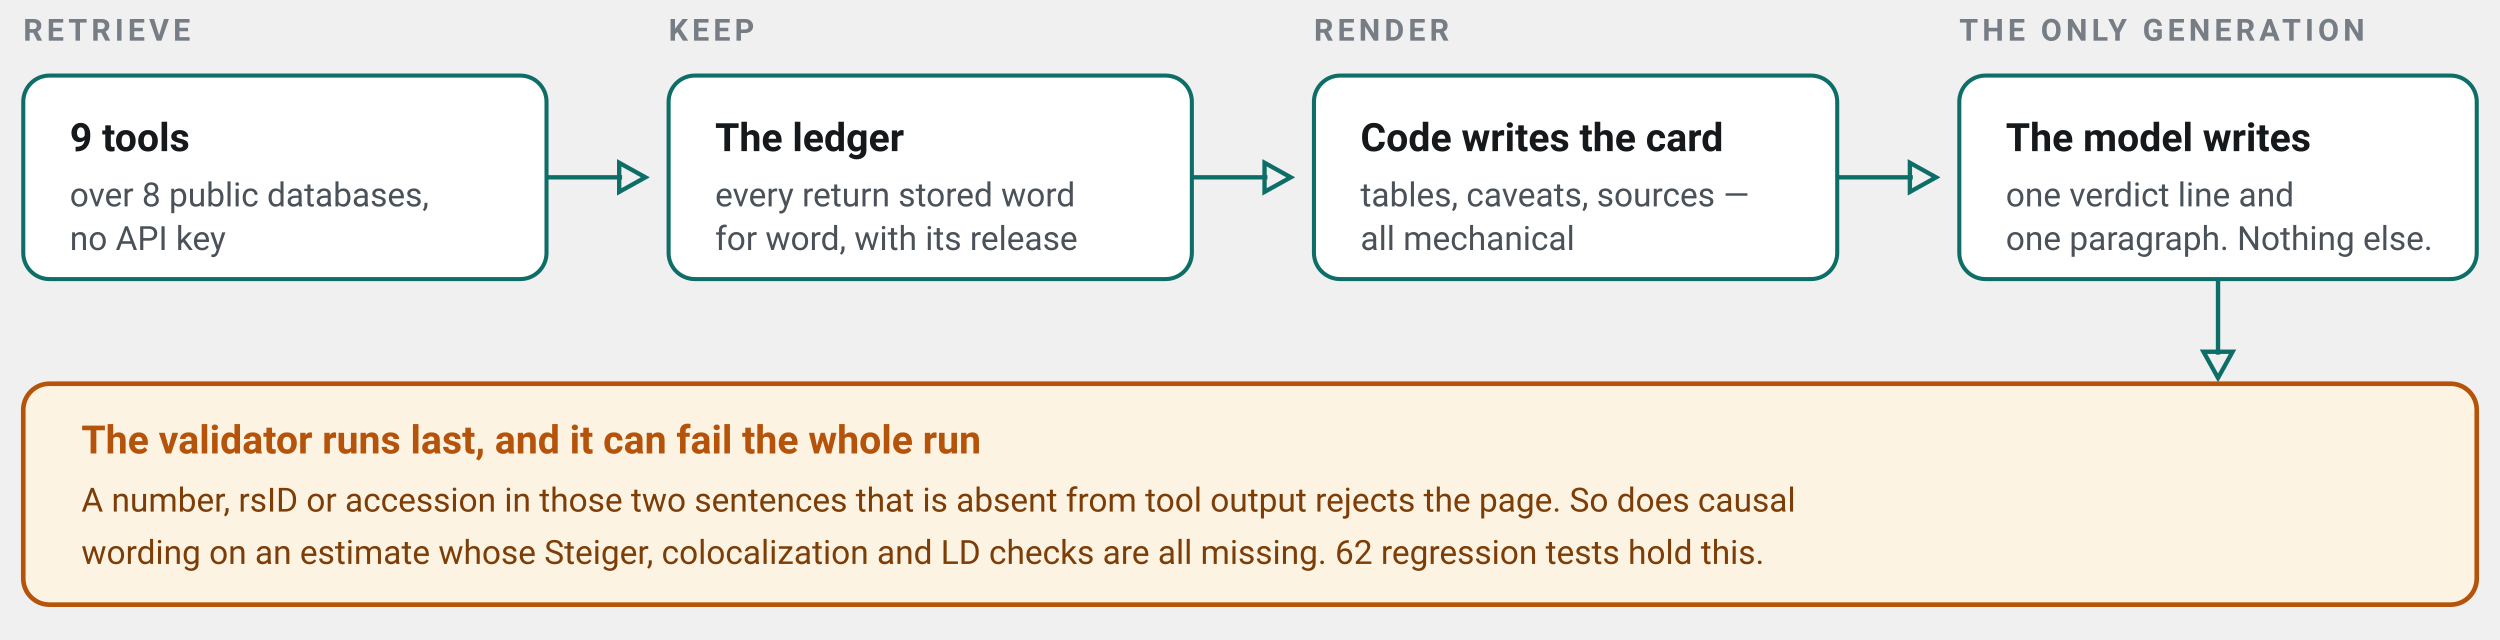
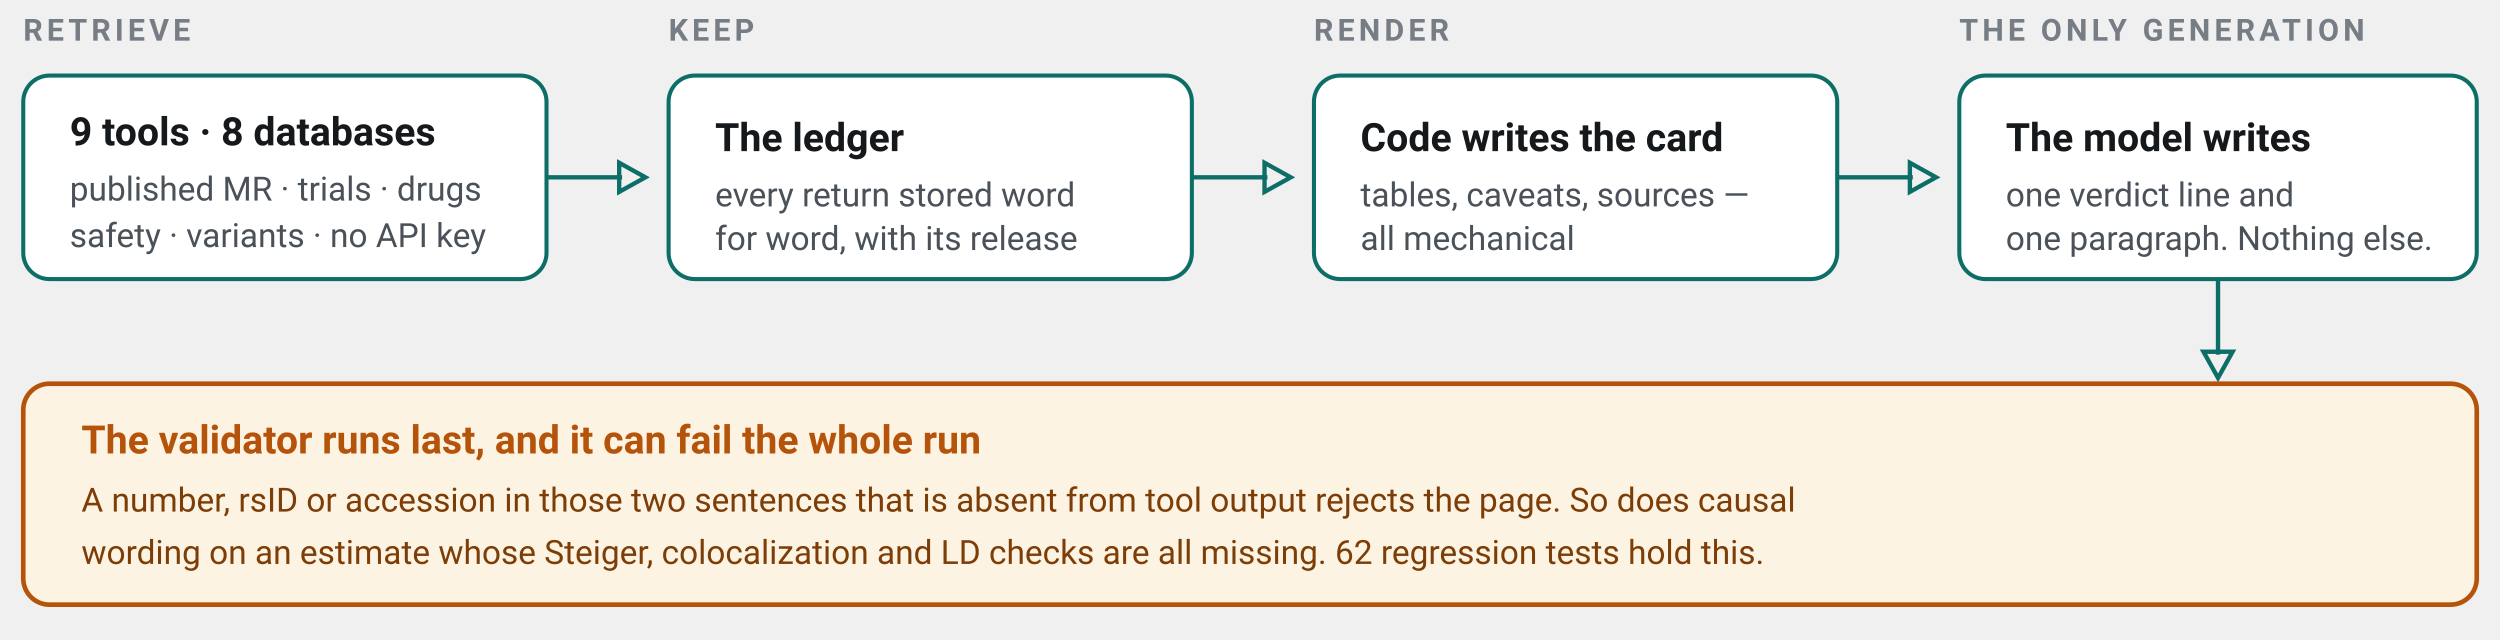
<svg xmlns="http://www.w3.org/2000/svg" viewBox="0 0 860 220" width="860" height="220" role="img" aria-label="The pipeline: nine tools over eight public databases feed a ledger that stores every return verbatim; code renders the card from the ledger; the model writes only a verdict line and one paragraph; a validator fails the whole run if either contains anything absent from tool output.">
  <style>
    .t   { font-family: ui-sans-serif, system-ui, -apple-system, "Segoe UI", Roboto, sans-serif; }
    .box { fill: #ffffff; stroke: #0d6e68; stroke-width: 1.4; }
    .lbl { fill: #16191c; font-size: 13.5px; font-weight: 600; }
    .sub { fill: #4a5158; font-size: 11.5px; }
    .arw { stroke: #0d6e68; stroke-width: 1.5; fill: none; }
    .hd  { fill: #767d85; font-size: 10.5px; font-weight: 700; letter-spacing: 1.4px; }
    .gate      { fill: #fdf3e3; stroke: #b45309; stroke-width: 1.6; }
    .gate-lbl  { fill: #b45309; font-size: 13.5px; font-weight: 700; }
    .gate-sub  { fill: #7c3d07; font-size: 11.5px; }
    @media (prefers-color-scheme: dark) {
      .box { fill: #161a1d; stroke: #5fb9b2; }
      .lbl { fill: #e9e8e4; }
      .sub { fill: #adb4ba; }
      .arw { stroke: #5fb9b2; }
      .hd  { fill: #828a92; }
      .gate     { fill: #2c2115; stroke: #e0a760; }
      .gate-lbl { fill: #e0a760; }
      .gate-sub { fill: #d4b184; }
    }
  </style>
  <text class="t hd" x="8" y="14">RETRIEVE</text>
  <rect class="box" x="8" y="26" width="180" height="70" rx="9" />
-   <text class="t lbl" x="24" y="52">9 tools</text>
-   <text class="t sub" x="24" y="71">over 8 public databases,</text>
-   <text class="t sub" x="24" y="86">no API key</text>
+   <text class="t lbl" x="24" y="50">9 tools · 8 databases</text>
+   <text class="t sub" x="24" y="69">published MR · trials · drugs</text>
+   <text class="t sub" x="24" y="85">safety · variants · no API key</text>
  <path class="arw" d="M188 61 L214 61" />
  <path class="arw" d="M222 61 l-9 -5 v10 z" fill="#0d6e68" stroke="none" />
  <text class="t hd" x="230" y="14">KEEP</text>
  <rect class="box" x="230" y="26" width="180" height="70" rx="9" />
  <text class="t lbl" x="246" y="52">The ledger</text>
  <text class="t sub" x="246" y="71">every return stored word</text>
  <text class="t sub" x="246" y="86">for word, with its release</text>
  <path class="arw" d="M410 61 L436 61" />
  <path class="arw" d="M444 61 l-9 -5 v10 z" fill="#0d6e68" stroke="none" />
  <text class="t hd" x="452" y="14">RENDER</text>
  <rect class="box" x="452" y="26" width="180" height="70" rx="9" />
  <text class="t lbl" x="468" y="52">Code writes the card</text>
  <text class="t sub" x="468" y="71">tables, caveats, sources —</text>
  <text class="t sub" x="468" y="86">all mechanical</text>
  <path class="arw" d="M632 61 L658 61" />
  <path class="arw" d="M666 61 l-9 -5 v10 z" fill="#0d6e68" stroke="none" />
  <text class="t hd" x="674" y="14">THE ONLY GENERATION</text>
  <rect class="box" x="674" y="26" width="178" height="70" rx="9" />
  <text class="t lbl" x="690" y="52">The model writes</text>
  <text class="t sub" x="690" y="71">one verdict line and</text>
  <text class="t sub" x="690" y="86">one paragraph. Nothing else.</text>
  <path class="arw" d="M763 96 L763 122" />
  <path class="arw" d="M763 130 l-5 -9 h10 z" fill="#0d6e68" stroke="none" />
  <rect class="gate" x="8" y="132" width="844" height="76" rx="9" />
  <text class="t gate-lbl" x="28" y="156">The validator runs last, and it can fail the whole run</text>
  <text class="t gate-sub" x="28" y="176">A number, rsID or accession in those two sentences that is absent from tool output rejects the page. So does causal</text>
  <text class="t gate-sub" x="28" y="194">wording on an estimate whose Steiger, colocalization and LD checks are all missing. 62 regression tests hold this.</text>
</svg>
